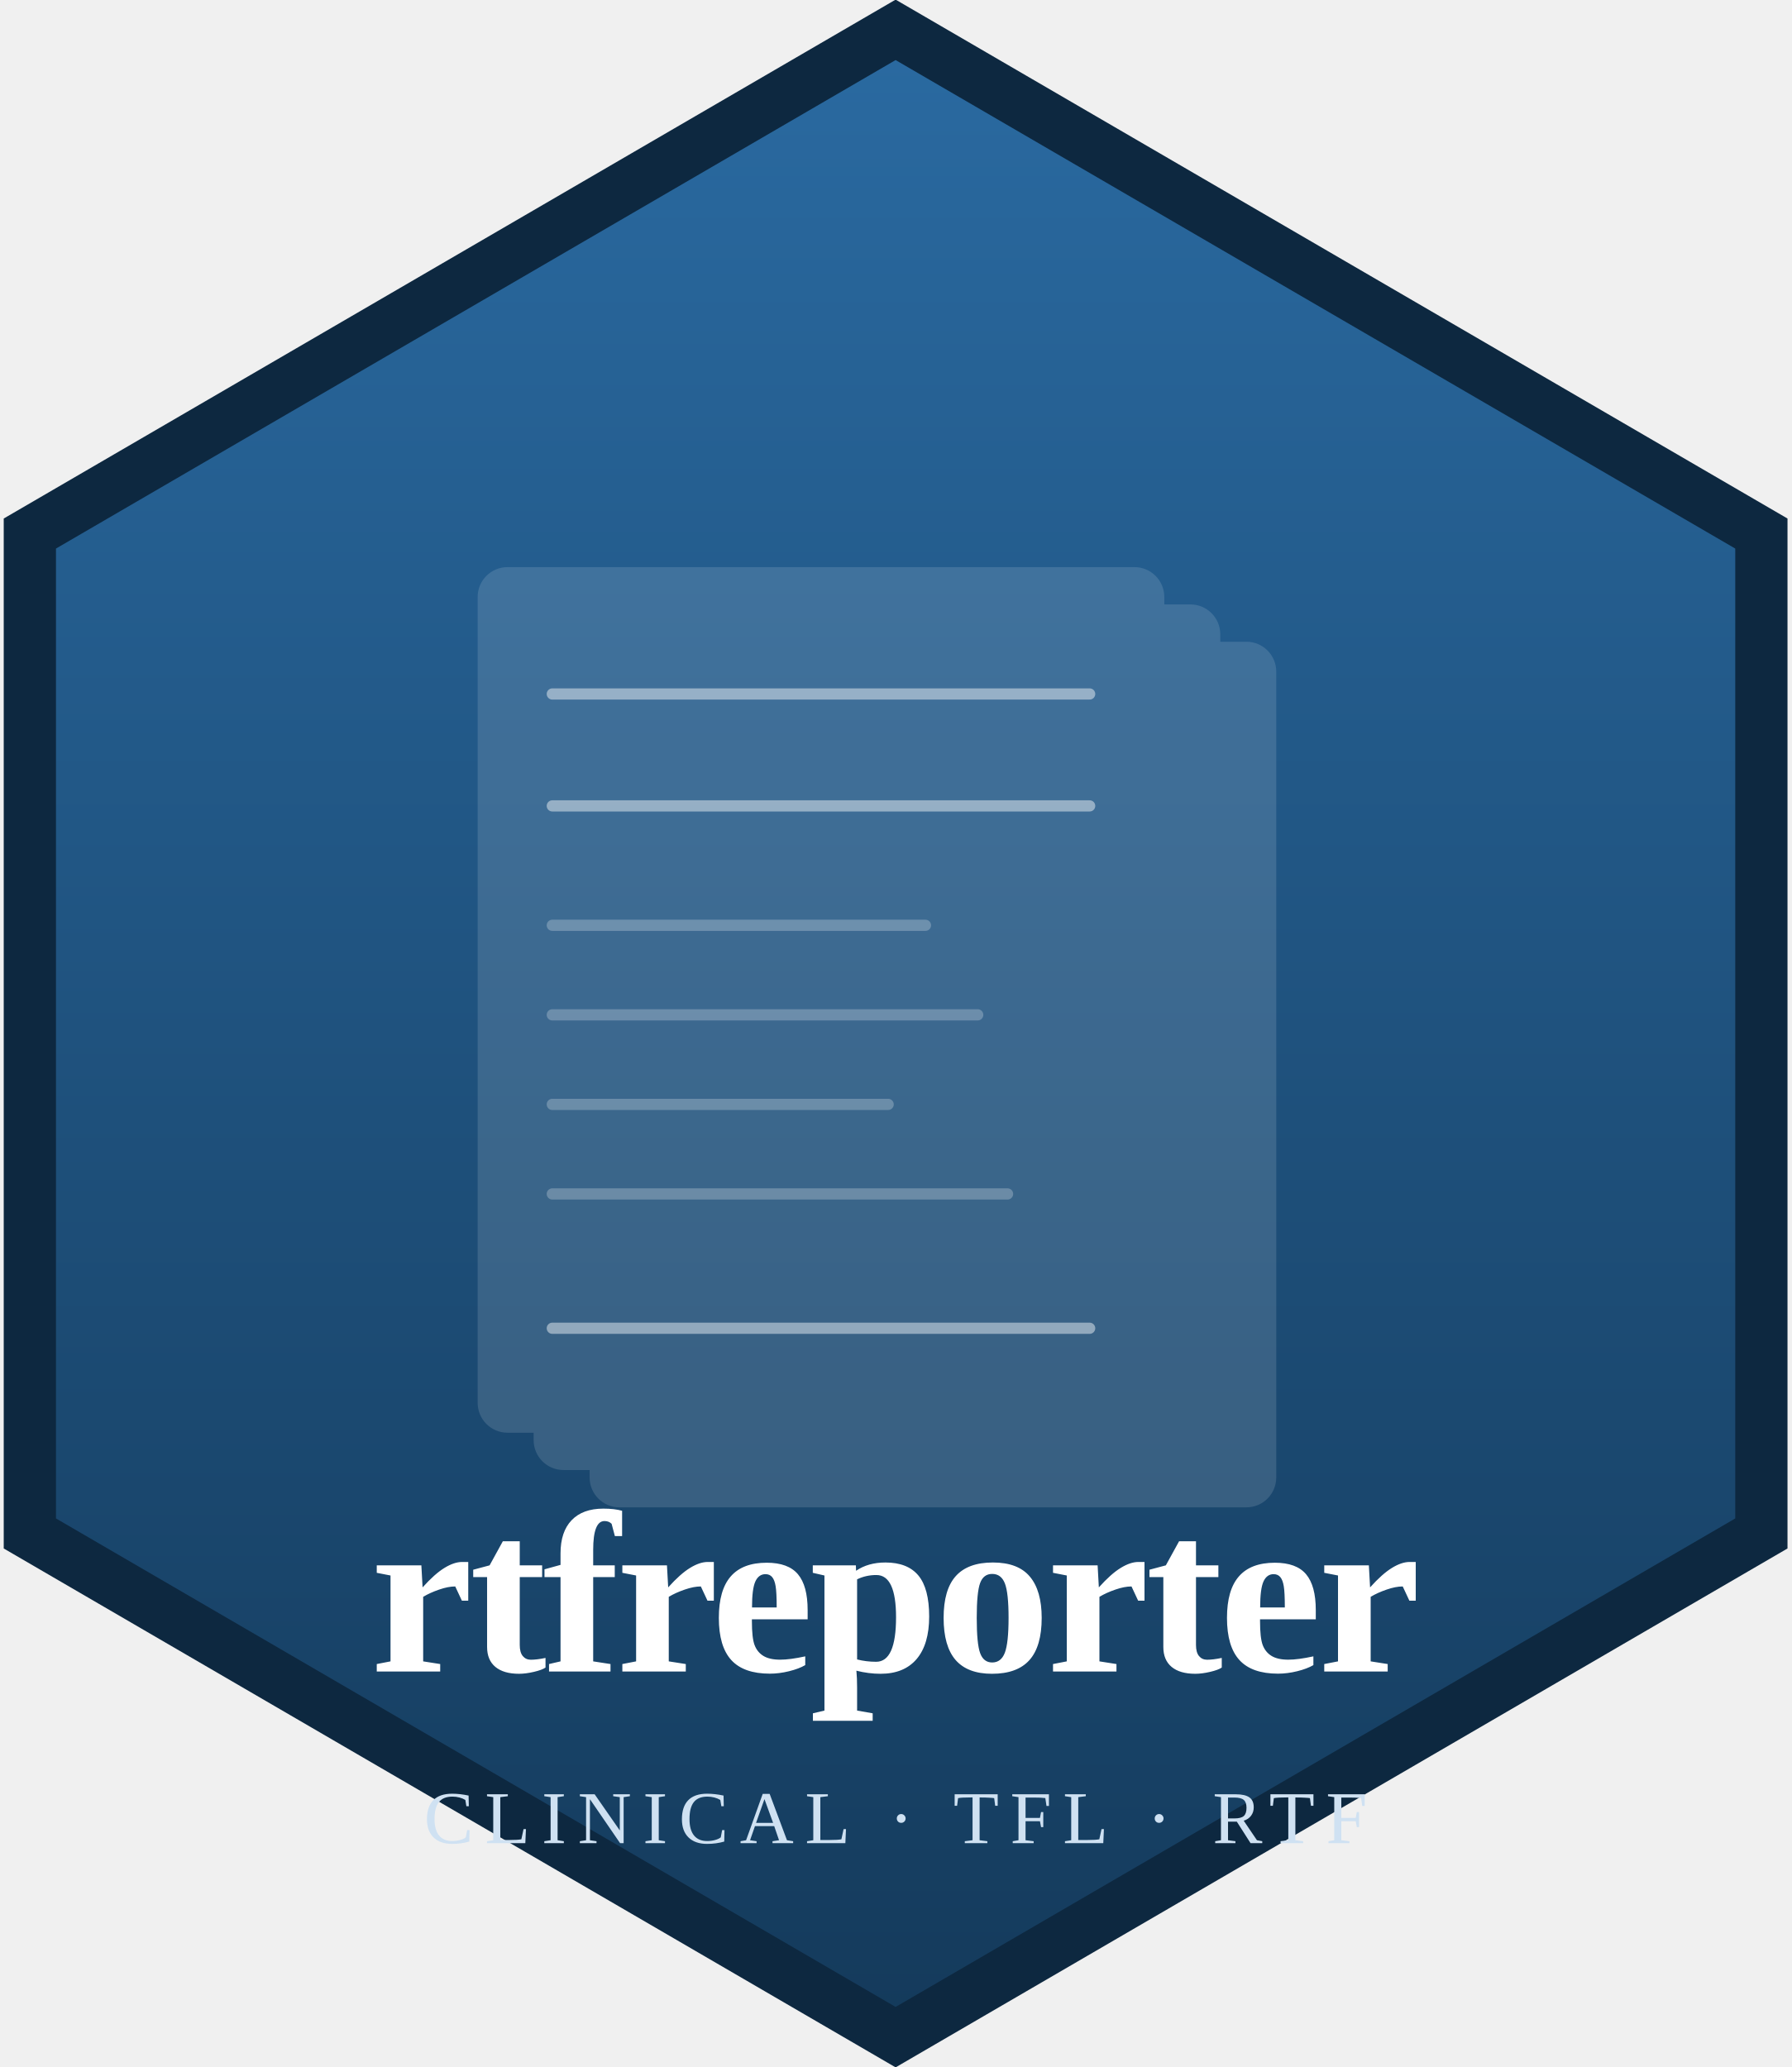
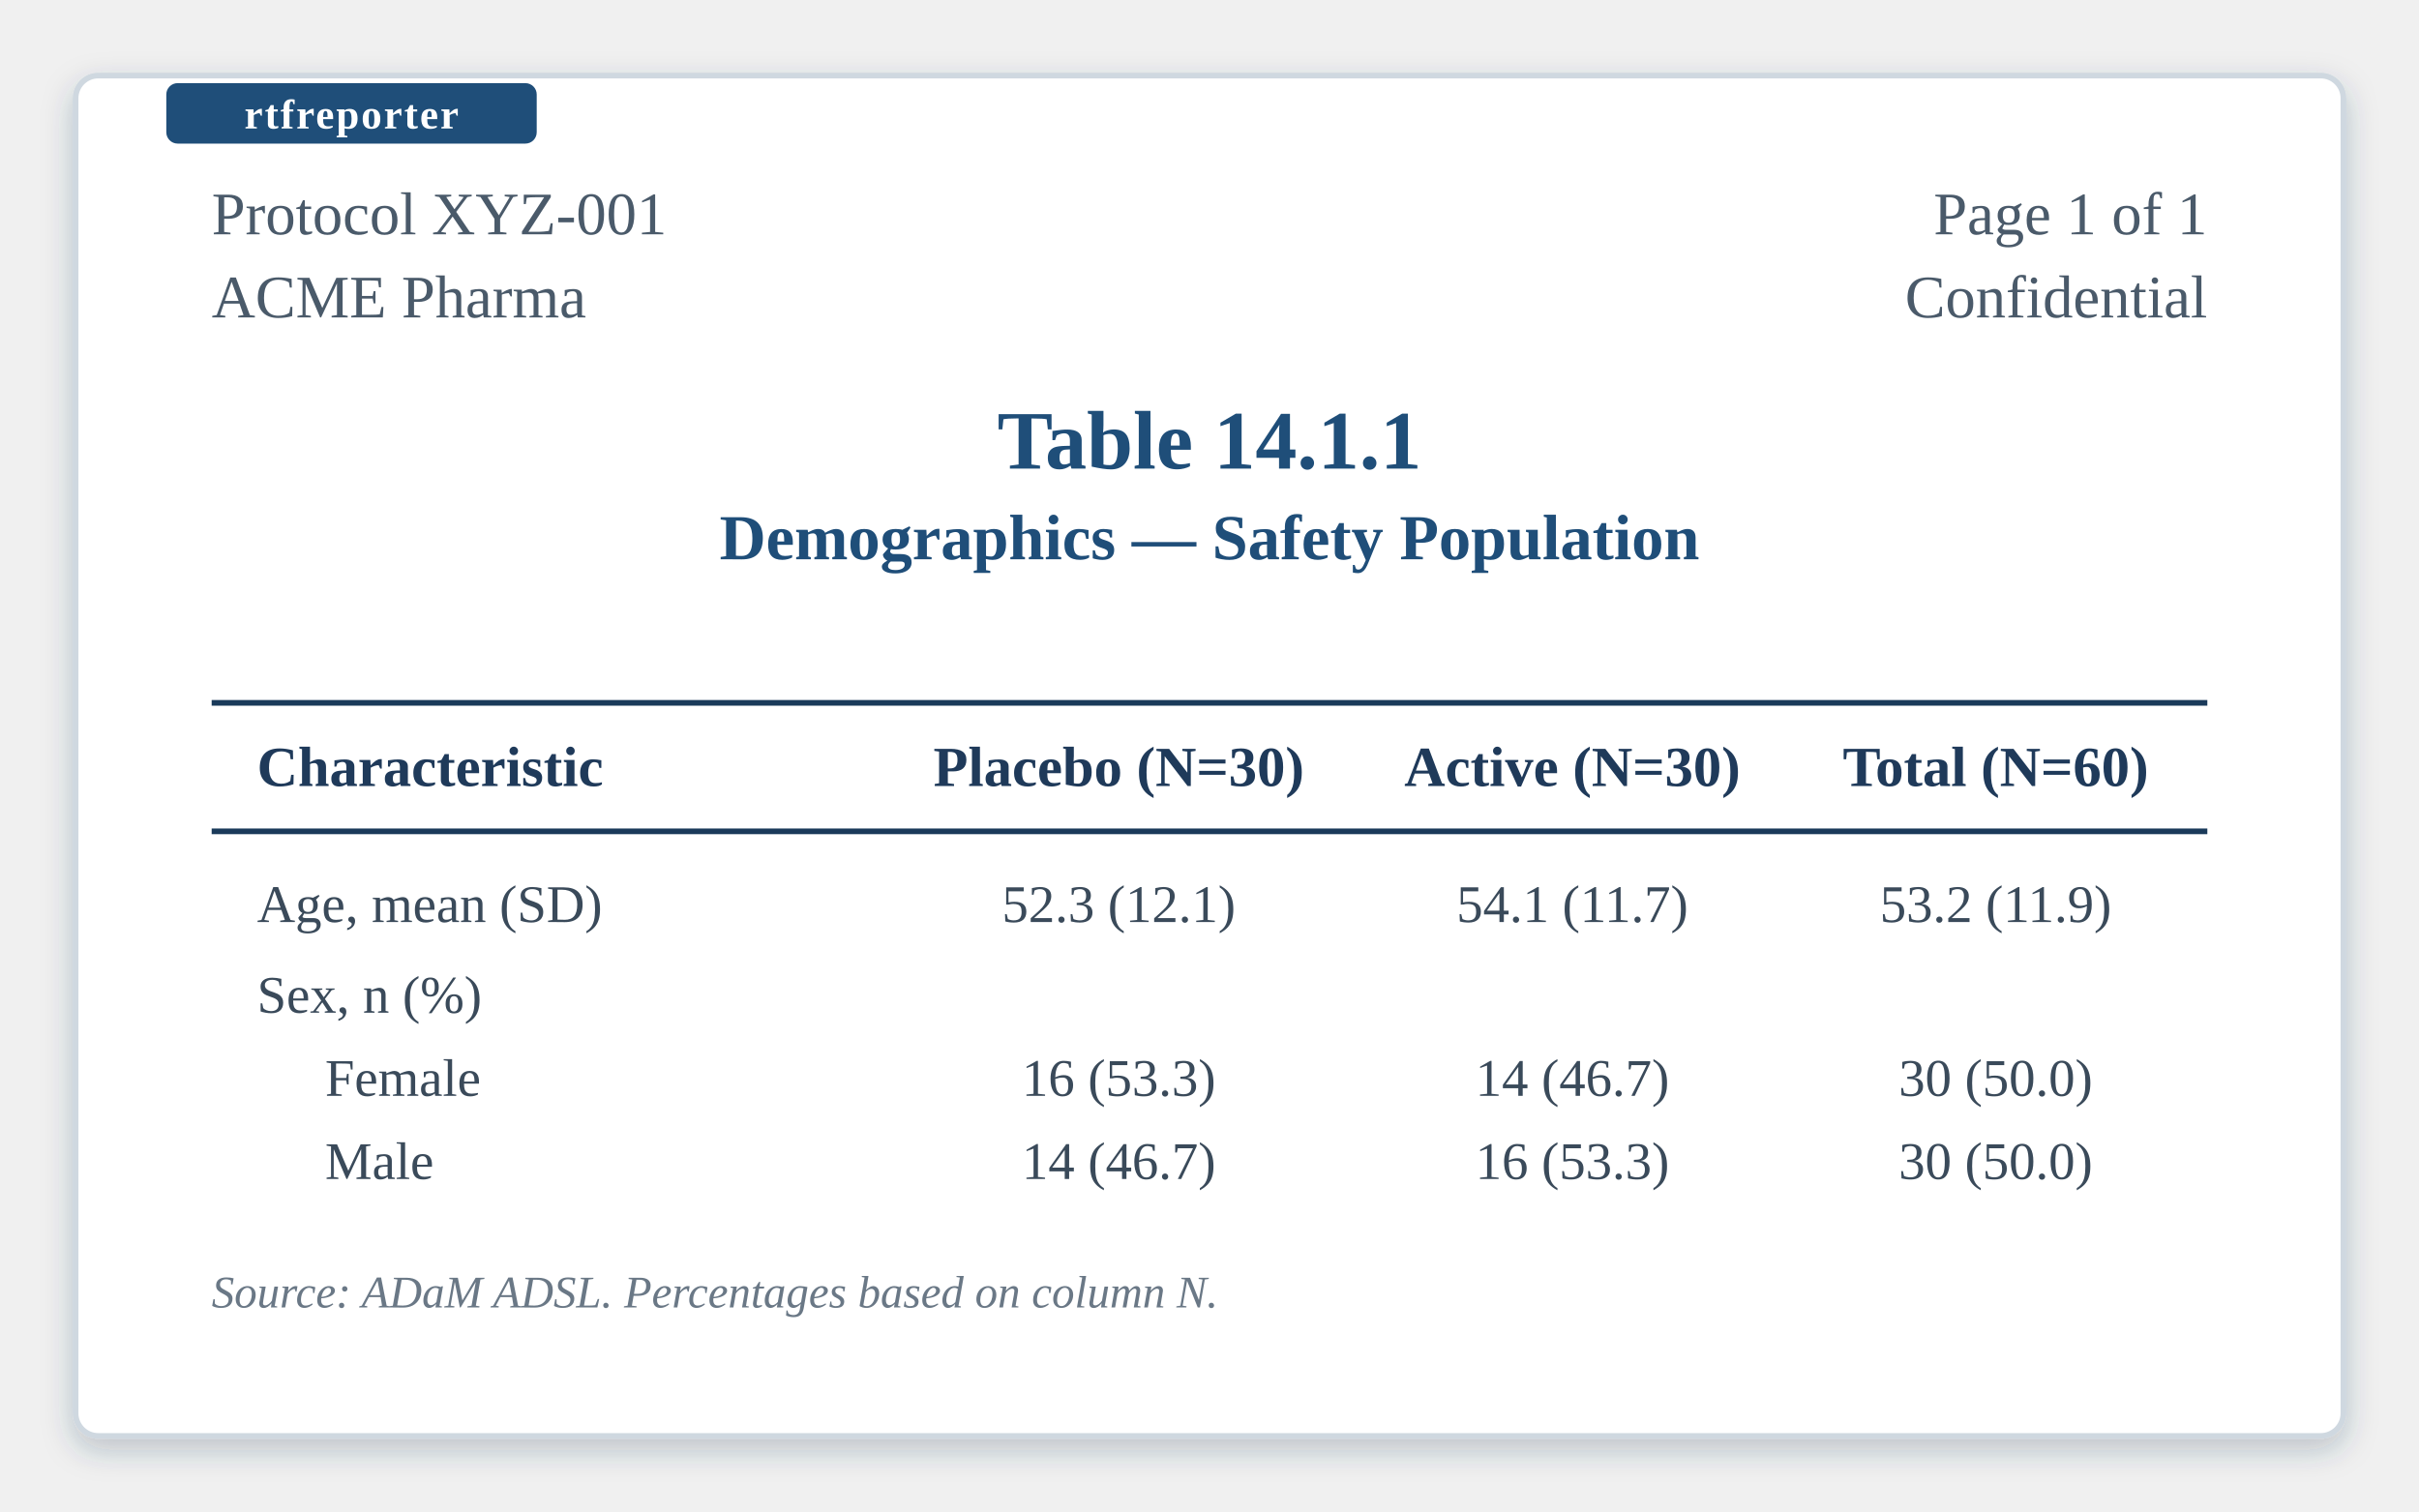
- <svg xmlns="http://www.w3.org/2000/svg" width="480" height="554" viewBox="0 0 480 554">
+ <svg xmlns="http://www.w3.org/2000/svg" width="640" height="400" viewBox="0 0 640 400">
  <defs>
-     <linearGradient id="bg" x1="0%" y1="0%" x2="0%" y2="100%">
-       <stop offset="0%" stop-color="#2a6aa1" />
-       <stop offset="100%" stop-color="#143a5b" />
-     </linearGradient>
-     <clipPath id="hex">
-       <polygon points="240,8 472,143 472,411 240,546 8,411 8,143" />
-     </clipPath>
+     <filter id="paper-shadow" x="-5%" y="-5%" width="110%" height="115%">
+       <feDropShadow dx="0" dy="3" stdDeviation="4" flood-color="#1a3a5a" flood-opacity="0.25" />
+     </filter>
  </defs>
-   <polygon points="240,8 472,143 472,411 240,546 8,411 8,143" fill="url(#bg)" stroke="#0d2840" stroke-width="14" />
-   <g clip-path="url(#hex)" opacity="0.13" fill="white">
-     <rect x="158" y="172" width="184" height="232" rx="8" ry="8" />
-     <rect x="143" y="162" width="184" height="232" rx="8" ry="8" />
-     <rect x="128" y="152" width="184" height="232" rx="8" ry="8" />
+   <rect x="20" y="20" width="600" height="360" rx="6" ry="6" fill="#ffffff" stroke="#cfd8e0" stroke-width="1.5" filter="url(#paper-shadow)" />
+   <g font-family="Source Sans 3, Helvetica, Arial, sans-serif" fill="#4a5a6a">
+     <text x="56" y="62" font-size="16" text-anchor="start">Protocol XYZ-001</text>
+     <text x="584" y="62" font-size="16" text-anchor="end">Page 1 of 1</text>
+     <text x="56" y="84" font-size="16" text-anchor="start">ACME Pharma</text>
+     <text x="584" y="84" font-size="16" text-anchor="end">Confidential</text>
  </g>
-   <g clip-path="url(#hex)" stroke="white" stroke-width="3" stroke-linecap="round" opacity="0.45">
-     <line x1="148" y1="186" x2="292" y2="186" />
-     <line x1="148" y1="216" x2="292" y2="216" />
-     <line x1="148" y1="248" x2="248" y2="248" opacity="0.55" />
-     <line x1="148" y1="272" x2="262" y2="272" opacity="0.55" />
-     <line x1="148" y1="296" x2="238" y2="296" opacity="0.55" />
-     <line x1="148" y1="320" x2="270" y2="320" opacity="0.55" />
-     <line x1="148" y1="356" x2="292" y2="356" />
+   <g font-family="Source Sans 3, Helvetica, Arial, sans-serif" fill="#1f4e79">
+     <text x="320" y="124" font-size="22" font-weight="700" text-anchor="middle">Table 14.1.1</text>
+     <text x="320" y="148" font-size="17" font-weight="600" text-anchor="middle">Demographics — Safety Population</text>
  </g>
-   <text x="240" y="448" text-anchor="middle" font-family="Source Sans 3, Helvetica, Arial, sans-serif" font-size="62" font-weight="700" fill="white" letter-spacing="-1">rtfreporter</text>
-   <text x="240" y="494" text-anchor="middle" font-family="Source Sans 3, Helvetica, Arial, sans-serif" font-size="20" font-weight="400" fill="#cfe1f2" letter-spacing="3">CLINICAL · TFL · RTF</text>
+   <line x1="56" y1="186" x2="584" y2="186" stroke="#1a3a5a" stroke-width="1.5" />
+   <g font-family="Source Sans 3, Helvetica, Arial, sans-serif" font-size="15" font-weight="600" fill="#1f3a5a">
+     <text x="68" y="208" text-anchor="start">Characteristic</text>
+     <text x="296" y="208" text-anchor="middle">Placebo (N=30)</text>
+     <text x="416" y="208" text-anchor="middle">Active (N=30)</text>
+     <text x="528" y="208" text-anchor="middle">Total (N=60)</text>
+   </g>
+   <line x1="56" y1="220" x2="584" y2="220" stroke="#1a3a5a" stroke-width="1.5" />
+   <g font-family="Source Sans 3, Helvetica, Arial, sans-serif" font-size="14" fill="#3a4a5a">
+     <text x="68" y="244" text-anchor="start">Age, mean (SD)</text>
+     <text x="296" y="244" text-anchor="middle">52.3 (12.1)</text>
+     <text x="416" y="244" text-anchor="middle">54.1 (11.7)</text>
+     <text x="528" y="244" text-anchor="middle">53.2 (11.9)</text>
+     <text x="68" y="268" text-anchor="start">Sex, n (%)</text>
+     <text x="86" y="290" text-anchor="start">Female</text>
+     <text x="296" y="290" text-anchor="middle">16 (53.3)</text>
+     <text x="416" y="290" text-anchor="middle">14 (46.7)</text>
+     <text x="528" y="290" text-anchor="middle">30 (50.0)</text>
+     <text x="86" y="312" text-anchor="start">Male</text>
+     <text x="296" y="312" text-anchor="middle">14 (46.7)</text>
+     <text x="416" y="312" text-anchor="middle">16 (53.3)</text>
+     <text x="528" y="312" text-anchor="middle">30 (50.0)</text>
+   </g>
+   <text x="56" y="346" font-family="Source Sans 3, Helvetica, Arial, sans-serif" font-size="12" font-style="italic" fill="#6a7886">
+     Source: ADaM ADSL.  Percentages based on column N.
+   </text>
+   <g font-family="Source Sans 3, Helvetica, Arial, sans-serif">
+     <rect x="44" y="22" width="98" height="16" rx="3" ry="3" fill="#1f4e79" />
+     <text x="93" y="34" font-size="11" font-weight="700" text-anchor="middle" fill="#ffffff" letter-spacing="0.5">rtfreporter</text>
+   </g>
</svg>
